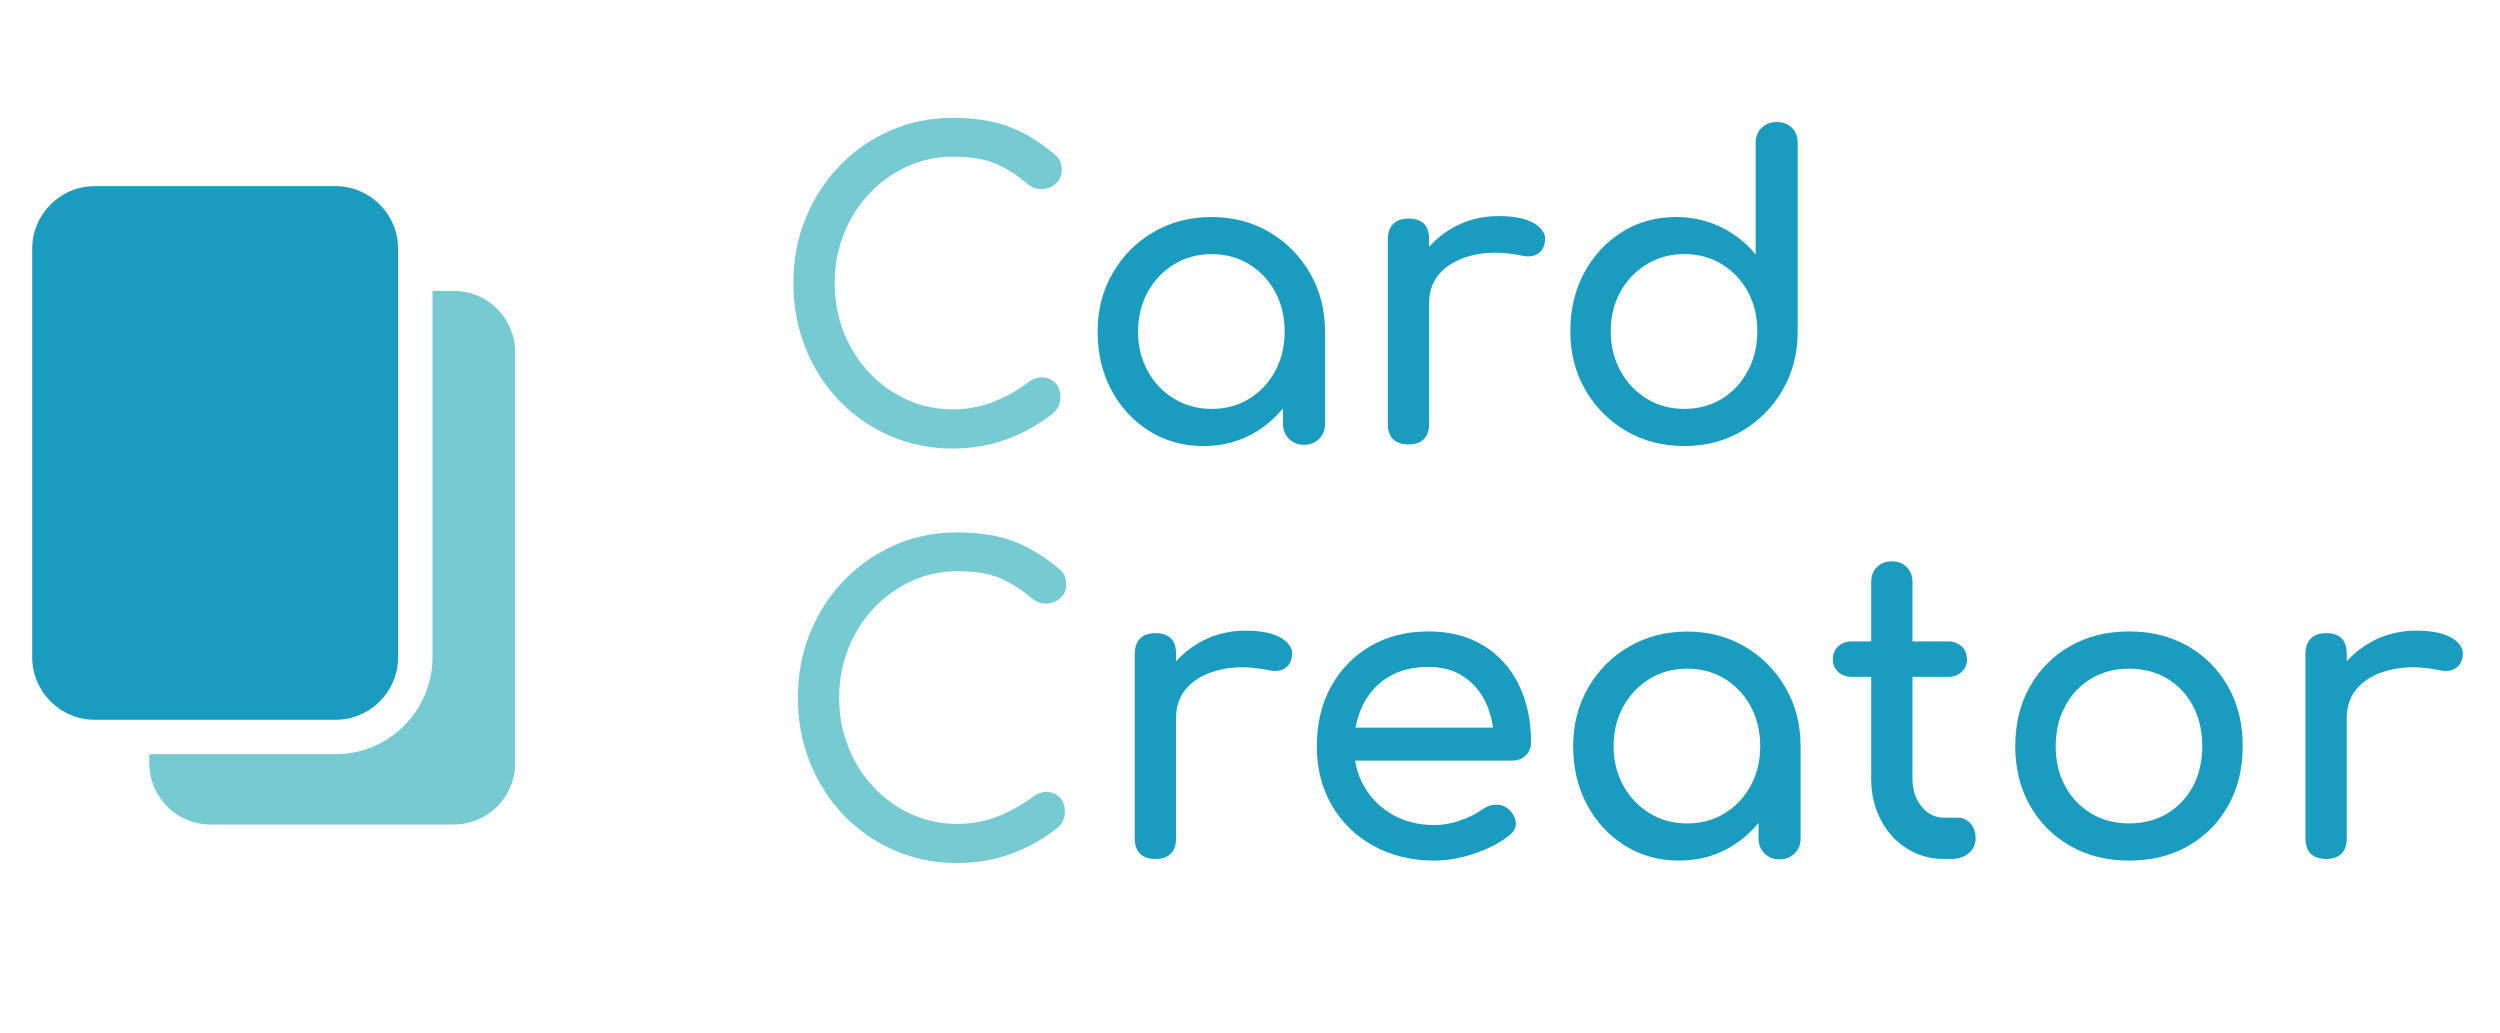
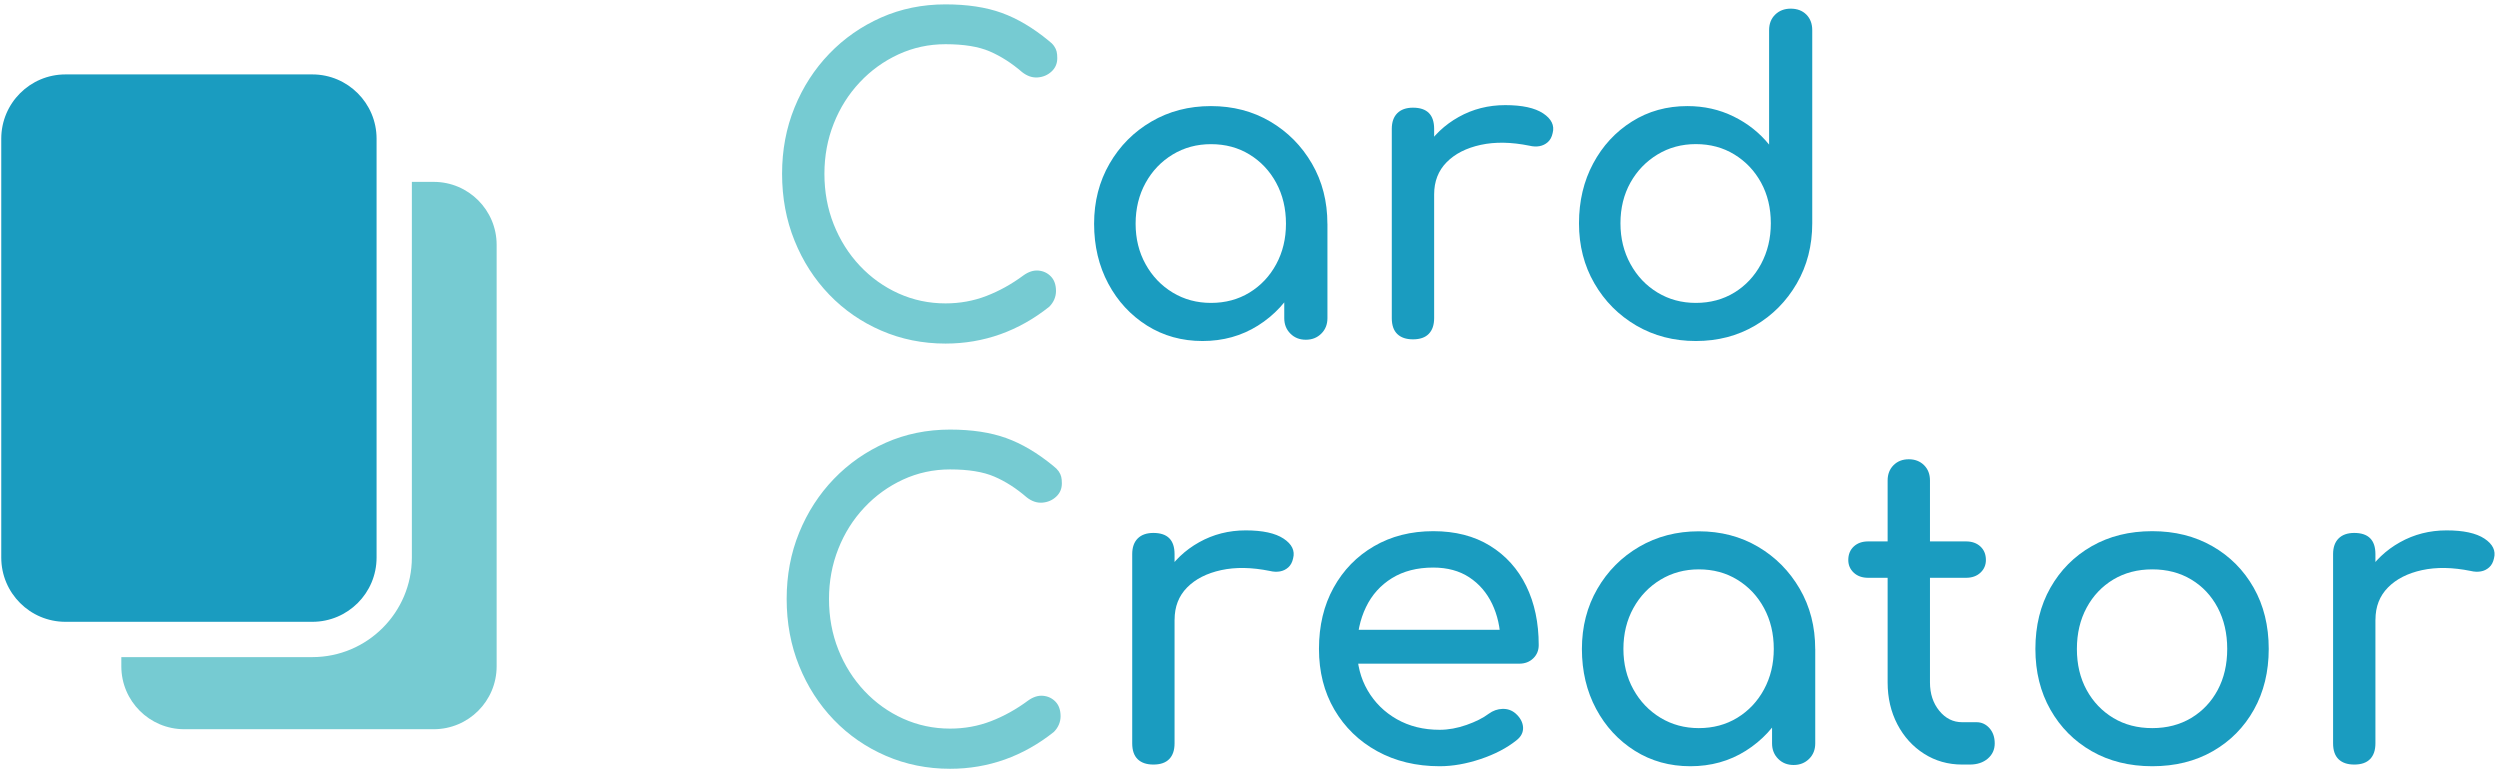
- <svg xmlns="http://www.w3.org/2000/svg" width="581.38" height="240.16">
-   <style type="text/css">.st0{fill:#76CBD2;}
- 	.st1{fill:#1A9CC0;}</style>
-   <g>
-     <rect fill="none" id="canvas_background" height="242.16" width="583.38" y="-1" x="-1" />
-   </g>
-   <g>
-     <g id="svg_1">
-       <path id="svg_2" d="m221.56,104.31c-5.18,0 -10.03,-0.98 -14.54,-2.93c-4.51,-1.95 -8.45,-4.67 -11.81,-8.16c-3.36,-3.49 -5.99,-7.57 -7.87,-12.24c-1.89,-4.67 -2.83,-9.73 -2.83,-15.17c0,-5.38 0.94,-10.38 2.83,-15.02c1.89,-4.64 4.51,-8.7 7.87,-12.19c3.36,-3.49 7.28,-6.22 11.76,-8.21c4.48,-1.98 9.34,-2.98 14.59,-2.98c4.93,0 9.17,0.64 12.72,1.92c3.55,1.28 7.12,3.39 10.7,6.34c0.51,0.38 0.91,0.78 1.2,1.2c0.29,0.42 0.48,0.83 0.58,1.25c0.1,0.42 0.14,0.91 0.14,1.49c0,1.22 -0.43,2.22 -1.3,3.02c-0.86,0.8 -1.91,1.25 -3.12,1.34c-1.22,0.1 -2.4,-0.3 -3.55,-1.2c-2.37,-2.05 -4.82,-3.61 -7.34,-4.7c-2.53,-1.09 -5.87,-1.63 -10.03,-1.63c-3.78,0 -7.33,0.77 -10.66,2.3c-3.33,1.54 -6.26,3.65 -8.78,6.34c-2.53,2.69 -4.5,5.81 -5.9,9.36c-1.41,3.55 -2.11,7.34 -2.11,11.38c0,4.1 0.7,7.92 2.11,11.47c1.41,3.55 3.38,6.67 5.9,9.36c2.53,2.69 5.46,4.79 8.78,6.29c3.33,1.5 6.88,2.26 10.66,2.26c3.26,0 6.35,-0.56 9.26,-1.68c2.91,-1.12 5.71,-2.67 8.4,-4.66c1.15,-0.83 2.29,-1.2 3.41,-1.1c1.12,0.1 2.06,0.54 2.83,1.34c0.77,0.8 1.15,1.9 1.15,3.31c0,0.64 -0.13,1.26 -0.38,1.87c-0.26,0.61 -0.64,1.17 -1.15,1.68c-3.46,2.75 -7.15,4.83 -11.09,6.24c-3.94,1.4 -8.08,2.11 -12.43,2.11z" class="st0" />
-     </g>
-     <g id="svg_3">
-       <path id="svg_4" d="m279.83,103.73c-4.67,0 -8.87,-1.17 -12.58,-3.5c-3.71,-2.34 -6.64,-5.5 -8.78,-9.5c-2.14,-4 -3.22,-8.53 -3.22,-13.58c0,-5.06 1.17,-9.6 3.5,-13.63c2.33,-4.03 5.5,-7.22 9.5,-9.55c4,-2.34 8.5,-3.5 13.49,-3.5s9.47,1.17 13.44,3.5c3.97,2.34 7.12,5.52 9.46,9.55c2.34,4.03 3.5,8.58 3.5,13.63l-3.74,0c0,5.06 -1.07,9.58 -3.22,13.58c-2.14,4 -5.07,7.17 -8.78,9.5c-3.71,2.33 -7.9,3.5 -12.57,3.5zm1.92,-8.64c3.26,0 6.17,-0.78 8.74,-2.35c2.56,-1.57 4.58,-3.71 6.05,-6.43c1.47,-2.72 2.21,-5.77 2.21,-9.17c0,-3.46 -0.74,-6.54 -2.21,-9.26c-1.47,-2.72 -3.49,-4.86 -6.05,-6.43c-2.56,-1.57 -5.47,-2.35 -8.74,-2.35c-3.2,0 -6.1,0.78 -8.69,2.35c-2.59,1.57 -4.64,3.71 -6.14,6.43c-1.5,2.72 -2.26,5.81 -2.26,9.26c0,3.39 0.75,6.45 2.26,9.17c1.5,2.72 3.55,4.86 6.14,6.43c2.59,1.57 5.49,2.35 8.69,2.35zm21.5,8.35c-1.41,0 -2.58,-0.46 -3.5,-1.39c-0.93,-0.93 -1.39,-2.1 -1.39,-3.5l0,-14.69l1.82,-10.18l7.97,3.46l0,21.41c0,1.41 -0.46,2.58 -1.39,3.5c-0.93,0.93 -2.1,1.39 -3.51,1.39z" class="st1" />
-       <path id="svg_5" d="m327.54,103.35c-1.54,0 -2.72,-0.4 -3.55,-1.2c-0.83,-0.8 -1.25,-2 -1.25,-3.6l0,-42.92c0,-1.54 0.42,-2.72 1.25,-3.55c0.83,-0.83 2.02,-1.25 3.55,-1.25c1.6,0 2.8,0.4 3.6,1.2c0.8,0.8 1.2,2 1.2,3.6l0,42.91c0,1.54 -0.4,2.72 -1.2,3.55c-0.8,0.84 -2,1.26 -3.6,1.26zm-0.1,-32.84c0,-3.84 0.94,-7.28 2.83,-10.32c1.89,-3.04 4.43,-5.46 7.63,-7.25c3.2,-1.79 6.72,-2.69 10.56,-2.69s6.7,0.62 8.59,1.87c1.89,1.25 2.61,2.74 2.16,4.46c-0.19,0.9 -0.56,1.58 -1.1,2.06c-0.54,0.48 -1.17,0.78 -1.87,0.91c-0.7,0.13 -1.47,0.1 -2.3,-0.1c-4.1,-0.83 -7.78,-0.9 -11.04,-0.19c-3.26,0.71 -5.84,2.02 -7.73,3.94c-1.89,1.92 -2.83,4.35 -2.83,7.3l-4.9,0l0,0.01z" class="st1" />
-       <path id="svg_6" d="m391.67,103.73c-4.99,0 -9.49,-1.17 -13.49,-3.5c-4,-2.34 -7.17,-5.52 -9.5,-9.55c-2.34,-4.03 -3.5,-8.58 -3.5,-13.63c0,-5.05 1.07,-9.58 3.22,-13.58c2.14,-4 5.07,-7.17 8.78,-9.5c3.71,-2.34 7.9,-3.5 12.58,-3.5c3.78,0 7.26,0.78 10.46,2.35c3.2,1.57 5.89,3.7 8.06,6.38l0,-25.93c0,-1.47 0.46,-2.65 1.39,-3.55c0.93,-0.9 2.1,-1.34 3.5,-1.34c1.47,0 2.66,0.45 3.55,1.34c0.9,0.9 1.34,2.08 1.34,3.55l0,43.78c0,5.06 -1.17,9.6 -3.5,13.63c-2.34,4.03 -5.49,7.22 -9.46,9.55c-3.96,2.33 -8.44,3.5 -13.43,3.5zm0,-8.64c3.26,0 6.17,-0.78 8.74,-2.35c2.56,-1.57 4.58,-3.73 6.05,-6.48c1.47,-2.75 2.21,-5.82 2.21,-9.22c0,-3.46 -0.74,-6.53 -2.21,-9.22c-1.47,-2.69 -3.49,-4.81 -6.05,-6.38c-2.56,-1.57 -5.47,-2.35 -8.74,-2.35c-3.2,0 -6.1,0.78 -8.69,2.35c-2.59,1.57 -4.64,3.7 -6.14,6.38c-1.5,2.69 -2.26,5.76 -2.26,9.22c0,3.39 0.75,6.47 2.26,9.22c1.5,2.75 3.55,4.91 6.14,6.48c2.59,1.57 5.49,2.35 8.69,2.35z" class="st1" />
-     </g>
-     <g id="svg_7">
-       <path id="svg_8" d="m222.6,200.71c-5.18,0 -10.03,-0.98 -14.54,-2.93c-4.51,-1.95 -8.45,-4.67 -11.81,-8.16c-3.36,-3.49 -5.98,-7.57 -7.87,-12.24c-1.89,-4.67 -2.83,-9.73 -2.83,-15.17c0,-5.38 0.94,-10.38 2.83,-15.02c1.89,-4.64 4.51,-8.7 7.87,-12.19c3.36,-3.49 7.28,-6.22 11.76,-8.21c4.48,-1.98 9.34,-2.98 14.59,-2.98c4.93,0 9.17,0.64 12.72,1.92c3.55,1.28 7.12,3.39 10.7,6.34c0.51,0.38 0.91,0.79 1.2,1.2c0.29,0.42 0.48,0.83 0.58,1.25c0.1,0.42 0.14,0.91 0.14,1.49c0,1.22 -0.43,2.22 -1.3,3.02c-0.86,0.8 -1.91,1.25 -3.12,1.34c-1.22,0.1 -2.4,-0.3 -3.55,-1.2c-2.37,-2.05 -4.82,-3.62 -7.34,-4.7c-2.53,-1.09 -5.87,-1.63 -10.03,-1.63c-3.78,0 -7.33,0.77 -10.66,2.3c-3.33,1.54 -6.26,3.65 -8.78,6.34c-2.53,2.69 -4.5,5.81 -5.9,9.36c-1.41,3.55 -2.11,7.34 -2.11,11.38c0,4.1 0.7,7.92 2.11,11.47c1.41,3.55 3.38,6.67 5.9,9.36c2.53,2.69 5.46,4.79 8.78,6.29c3.33,1.5 6.88,2.26 10.66,2.26c3.26,0 6.35,-0.56 9.26,-1.68c2.91,-1.12 5.71,-2.67 8.4,-4.66c1.15,-0.83 2.29,-1.2 3.41,-1.1c1.12,0.1 2.06,0.54 2.83,1.34c0.77,0.8 1.15,1.9 1.15,3.31c0,0.64 -0.13,1.26 -0.38,1.87c-0.26,0.61 -0.64,1.17 -1.15,1.68c-3.46,2.75 -7.15,4.83 -11.09,6.24c-3.94,1.4 -8.08,2.11 -12.43,2.11z" class="st0" />
-     </g>
-     <g id="svg_9">
-       <path id="svg_10" d="m268.69,199.75c-1.54,0 -2.72,-0.4 -3.55,-1.2c-0.83,-0.8 -1.25,-2 -1.25,-3.6l0,-42.91c0,-1.54 0.42,-2.72 1.25,-3.55c0.83,-0.83 2.02,-1.25 3.55,-1.25c1.6,0 2.8,0.4 3.6,1.2c0.8,0.8 1.2,2 1.2,3.6l0,42.91c0,1.54 -0.4,2.72 -1.2,3.55c-0.8,0.83 -2,1.25 -3.6,1.25zm-0.09,-32.83c0,-3.84 0.94,-7.28 2.83,-10.32c1.89,-3.04 4.43,-5.46 7.63,-7.25c3.2,-1.79 6.72,-2.69 10.56,-2.69s6.7,0.62 8.59,1.87c1.89,1.25 2.61,2.74 2.16,4.46c-0.19,0.9 -0.56,1.58 -1.1,2.06c-0.54,0.48 -1.17,0.79 -1.87,0.91c-0.7,0.13 -1.47,0.1 -2.3,-0.1c-4.1,-0.83 -7.78,-0.9 -11.04,-0.19c-3.26,0.71 -5.84,2.02 -7.73,3.94c-1.89,1.92 -2.83,4.35 -2.83,7.3l-4.9,0l0,0.01z" class="st1" />
-       <path id="svg_11" d="m333.59,200.13c-5.31,0 -10.03,-1.14 -14.16,-3.41c-4.13,-2.27 -7.36,-5.41 -9.7,-9.41c-2.34,-4 -3.5,-8.59 -3.5,-13.78c0,-5.25 1.1,-9.87 3.31,-13.87c2.21,-4 5.26,-7.14 9.17,-9.41c3.9,-2.27 8.38,-3.41 13.44,-3.41c4.99,0 9.28,1.1 12.86,3.31c3.58,2.21 6.32,5.25 8.21,9.12c1.89,3.87 2.83,8.34 2.83,13.39c0,1.22 -0.42,2.22 -1.25,3.02c-0.83,0.8 -1.89,1.2 -3.17,1.2l-38.69,0l0,-7.68l38.4,0l-3.94,2.69c-0.06,-3.2 -0.71,-6.06 -1.92,-8.59c-1.22,-2.53 -2.94,-4.53 -5.18,-6c-2.24,-1.47 -4.96,-2.21 -8.16,-2.21c-3.65,0 -6.77,0.8 -9.36,2.4c-2.59,1.6 -4.56,3.79 -5.9,6.58c-1.34,2.78 -2.02,5.94 -2.02,9.46c0,3.52 0.8,6.66 2.4,9.41c1.6,2.75 3.81,4.93 6.62,6.53c2.82,1.6 6.05,2.4 9.7,2.4c1.98,0 4.02,-0.37 6.1,-1.1c2.08,-0.73 3.76,-1.58 5.04,-2.54c0.96,-0.7 2,-1.07 3.12,-1.1c1.12,-0.03 2.09,0.3 2.93,1.01c1.09,0.96 1.66,2.02 1.73,3.17c0.06,1.15 -0.45,2.14 -1.54,2.98c-2.18,1.73 -4.88,3.14 -8.11,4.22c-3.23,1.08 -6.32,1.62 -9.26,1.62z" class="st1" />
-       <path id="svg_12" d="m390.42,200.13c-4.67,0 -8.87,-1.17 -12.58,-3.5c-3.71,-2.34 -6.64,-5.5 -8.78,-9.5c-2.14,-4 -3.22,-8.53 -3.22,-13.58c0,-5.06 1.17,-9.6 3.5,-13.63c2.33,-4.03 5.5,-7.22 9.5,-9.55c4,-2.33 8.5,-3.5 13.49,-3.5s9.47,1.17 13.44,3.5c3.97,2.34 7.12,5.52 9.46,9.55c2.34,4.03 3.5,8.58 3.5,13.63l-3.74,0c0,5.06 -1.07,9.58 -3.22,13.58c-2.14,4 -5.07,7.17 -8.78,9.5c-3.71,2.34 -7.9,3.5 -12.57,3.5zm1.92,-8.64c3.26,0 6.17,-0.78 8.74,-2.35c2.56,-1.57 4.58,-3.71 6.05,-6.43c1.47,-2.72 2.21,-5.78 2.21,-9.17c0,-3.46 -0.74,-6.54 -2.21,-9.26c-1.47,-2.72 -3.49,-4.86 -6.05,-6.43c-2.56,-1.57 -5.47,-2.35 -8.74,-2.35c-3.2,0 -6.1,0.78 -8.69,2.35c-2.59,1.57 -4.64,3.71 -6.14,6.43c-1.5,2.72 -2.26,5.81 -2.26,9.26c0,3.39 0.75,6.45 2.26,9.17c1.5,2.72 3.55,4.86 6.14,6.43c2.59,1.57 5.49,2.35 8.69,2.35zm21.5,8.36c-1.41,0 -2.58,-0.46 -3.5,-1.39c-0.93,-0.93 -1.39,-2.1 -1.39,-3.5l0,-14.69l1.82,-10.18l7.97,3.46l0,21.41c0,1.41 -0.46,2.58 -1.39,3.5c-0.93,0.92 -2.1,1.39 -3.51,1.39z" class="st1" />
-       <path id="svg_13" d="m430.74,157.41c-1.34,0 -2.43,-0.38 -3.26,-1.15c-0.83,-0.77 -1.25,-1.73 -1.25,-2.88c0,-1.28 0.42,-2.3 1.25,-3.07c0.83,-0.77 1.92,-1.15 3.26,-1.15l22.18,0c1.34,0 2.43,0.38 3.26,1.15c0.83,0.77 1.25,1.79 1.25,3.07c0,1.15 -0.42,2.11 -1.25,2.88c-0.83,0.77 -1.92,1.15 -3.26,1.15l-22.18,0zm21.31,42.34c-3.2,0 -6.08,-0.82 -8.64,-2.45s-4.58,-3.86 -6.05,-6.67c-1.47,-2.82 -2.21,-5.98 -2.21,-9.5l0,-45.79c0,-1.41 0.45,-2.56 1.34,-3.46c0.9,-0.9 2.05,-1.34 3.46,-1.34c1.41,0 2.56,0.45 3.46,1.34c0.9,0.9 1.34,2.05 1.34,3.46l0,45.79c0,2.56 0.7,4.7 2.11,6.43c1.41,1.73 3.14,2.59 5.18,2.59l3.26,0c1.15,0 2.13,0.45 2.93,1.34c0.8,0.9 1.2,2.05 1.2,3.46c0,1.41 -0.53,2.56 -1.58,3.46c-1.06,0.9 -2.42,1.34 -4.08,1.34l-1.72,0z" class="st1" />
-       <path id="svg_14" d="m495.15,200.13c-5.18,0 -9.76,-1.14 -13.73,-3.41c-3.97,-2.27 -7.09,-5.41 -9.36,-9.41c-2.27,-4 -3.41,-8.59 -3.41,-13.78c0,-5.25 1.14,-9.87 3.41,-13.87c2.27,-4 5.39,-7.14 9.36,-9.41c3.97,-2.27 8.54,-3.41 13.73,-3.41c5.12,0 9.66,1.14 13.63,3.41c3.97,2.27 7.09,5.41 9.36,9.41c2.27,4 3.41,8.63 3.41,13.87c0,5.18 -1.12,9.78 -3.36,13.78c-2.24,4 -5.34,7.14 -9.31,9.41c-3.97,2.28 -8.54,3.41 -13.73,3.41zm0,-8.64c3.33,0 6.27,-0.77 8.83,-2.3c2.56,-1.54 4.56,-3.65 6,-6.34c1.44,-2.69 2.16,-5.79 2.16,-9.31c0,-3.52 -0.72,-6.64 -2.16,-9.36c-1.44,-2.72 -3.44,-4.85 -6,-6.38c-2.56,-1.54 -5.5,-2.3 -8.83,-2.3c-3.33,0 -6.27,0.77 -8.83,2.3c-2.56,1.54 -4.58,3.66 -6.05,6.38c-1.47,2.72 -2.21,5.84 -2.21,9.36c0,3.52 0.73,6.62 2.21,9.31c1.47,2.69 3.49,4.8 6.05,6.34c2.56,1.54 5.5,2.3 8.83,2.3z" class="st1" />
-       <path id="svg_15" d="m540.94,199.75c-1.54,0 -2.72,-0.4 -3.55,-1.2c-0.83,-0.8 -1.25,-2 -1.25,-3.6l0,-42.91c0,-1.54 0.42,-2.72 1.25,-3.55c0.83,-0.83 2.02,-1.25 3.55,-1.25c1.6,0 2.8,0.4 3.6,1.2c0.8,0.8 1.2,2 1.2,3.6l0,42.91c0,1.54 -0.4,2.72 -1.2,3.55c-0.8,0.83 -2,1.25 -3.6,1.25zm-0.09,-32.83c0,-3.84 0.94,-7.28 2.83,-10.32c1.89,-3.04 4.43,-5.46 7.63,-7.25c3.2,-1.79 6.72,-2.69 10.56,-2.69s6.7,0.62 8.59,1.87c1.89,1.25 2.61,2.74 2.16,4.46c-0.19,0.9 -0.56,1.58 -1.1,2.06c-0.54,0.48 -1.17,0.79 -1.87,0.91c-0.7,0.13 -1.47,0.1 -2.3,-0.1c-4.1,-0.83 -7.78,-0.9 -11.04,-0.19c-3.26,0.71 -5.84,2.02 -7.73,3.94c-1.89,1.92 -2.83,4.35 -2.83,7.3l-4.9,0l0,0.01z" class="st1" />
-     </g>
-     <path id="svg_16" d="m119.8,81.92l0,95.55c0,7.89 -6.39,14.27 -14.27,14.27l-56.55,0c-7.88,0 -14.27,-6.38 -14.27,-14.27l0,-2.08l43.3,0c12.45,0 22.57,-10.13 22.57,-22.57l0,-85.17l4.95,0c7.88,0 14.27,6.39 14.27,14.27z" class="st0" />
-     <path id="svg_17" d="m92.58,57.86l0,94.96c0,8.05 -6.52,14.57 -14.57,14.57l-55.96,0c-8.04,0 -14.56,-6.52 -14.56,-14.57l0,-94.96c0,-8.04 6.52,-14.57 14.56,-14.57l55.96,0c8.05,0 14.57,6.54 14.57,14.57z" class="st1" />
-   </g>
+ <svg xmlns="http://www.w3.org/2000/svg" width="236" height="73" viewBox="0 0 236 73" fill="none">
+   <path d="M89.255 32.434C87.098 32.434 85.079 32.026 83.201 31.213C81.323 30.402 79.682 29.269 78.283 27.816C76.884 26.363 75.789 24.664 75.006 22.719C74.219 20.775 73.828 18.668 73.828 16.402C73.828 14.162 74.219 12.08 75.006 10.148C75.793 8.216 76.884 6.526 78.283 5.073C79.682 3.619 81.315 2.483 83.18 1.654C85.045 0.83 87.069 0.413 89.255 0.413C91.308 0.413 93.073 0.68 94.552 1.213C96.03 1.746 97.516 2.624 99.007 3.853C99.219 4.011 99.386 4.177 99.507 4.352C99.627 4.527 99.707 4.698 99.748 4.873C99.79 5.048 99.806 5.252 99.806 5.493C99.806 6.001 99.627 6.418 99.265 6.751C98.907 7.084 98.47 7.271 97.966 7.309C97.458 7.35 96.967 7.184 96.488 6.809C95.501 5.955 94.481 5.306 93.431 4.852C92.378 4.398 90.987 4.173 89.255 4.173C87.681 4.173 86.203 4.494 84.816 5.131C83.43 5.772 82.21 6.651 81.16 7.771C80.107 8.891 79.287 10.19 78.704 11.668C78.117 13.146 77.825 14.725 77.825 16.407C77.825 18.114 78.117 19.704 78.704 21.183C79.291 22.661 80.111 23.96 81.16 25.08C82.214 26.2 83.434 27.075 84.816 27.699C86.203 28.324 87.681 28.64 89.255 28.64C90.612 28.64 91.899 28.407 93.111 27.941C94.323 27.474 95.488 26.829 96.609 26C97.087 25.655 97.562 25.501 98.028 25.542C98.495 25.584 98.886 25.767 99.207 26.1C99.527 26.433 99.686 26.891 99.686 27.479C99.686 27.745 99.632 28.003 99.527 28.257C99.419 28.511 99.261 28.744 99.049 28.957C97.608 30.102 96.071 30.968 94.431 31.555C92.79 32.138 91.066 32.434 89.255 32.434Z" fill="#76CBD2" />
+   <path d="M113.518 32.192C111.574 32.192 109.825 31.705 108.28 30.735C106.735 29.76 105.515 28.445 104.624 26.779C103.733 25.113 103.283 23.227 103.283 21.124C103.283 19.017 103.771 17.127 104.741 15.449C105.711 13.771 107.031 12.443 108.696 11.473C110.362 10.498 112.236 10.015 114.313 10.015C116.391 10.015 118.257 10.502 119.91 11.473C121.563 12.447 122.874 13.771 123.849 15.449C124.823 17.127 125.306 19.022 125.306 21.124H123.749C123.749 23.231 123.303 25.113 122.408 26.779C121.517 28.445 120.297 29.765 118.752 30.735C117.207 31.705 115.463 32.192 113.518 32.192ZM114.318 28.594C115.675 28.594 116.887 28.27 117.957 27.616C119.023 26.962 119.864 26.071 120.476 24.939C121.088 23.806 121.396 22.536 121.396 21.12C121.396 19.68 121.088 18.397 120.476 17.265C119.864 16.132 119.023 15.241 117.957 14.587C116.891 13.933 115.679 13.609 114.318 13.609C112.985 13.609 111.778 13.933 110.699 14.587C109.621 15.241 108.767 16.132 108.143 17.265C107.518 18.397 107.202 19.684 107.202 21.12C107.202 22.532 107.514 23.806 108.143 24.939C108.767 26.071 109.621 26.962 110.699 27.616C111.778 28.27 112.985 28.594 114.318 28.594ZM123.27 32.071C122.683 32.071 122.196 31.88 121.813 31.492C121.425 31.105 121.234 30.618 121.234 30.035V23.918L121.992 19.68L125.31 21.12V30.035C125.31 30.622 125.119 31.109 124.732 31.492C124.344 31.88 123.857 32.071 123.27 32.071Z" fill="#1A9CC0" />
+   <path d="M133.384 32.034C132.743 32.034 132.252 31.867 131.906 31.534C131.56 31.201 131.385 30.701 131.385 30.035V12.164C131.385 11.523 131.56 11.031 131.906 10.685C132.252 10.34 132.747 10.165 133.384 10.165C134.05 10.165 134.55 10.332 134.883 10.665C135.216 10.998 135.383 11.498 135.383 12.164V30.031C135.383 30.672 135.216 31.163 134.883 31.509C134.55 31.859 134.05 32.034 133.384 32.034ZM133.343 18.36C133.343 16.761 133.734 15.328 134.521 14.062C135.308 12.797 136.366 11.789 137.698 11.044C139.03 10.298 140.496 9.924 142.095 9.924C143.694 9.924 144.885 10.182 145.672 10.702C146.459 11.223 146.759 11.843 146.571 12.559C146.492 12.934 146.338 13.217 146.113 13.417C145.888 13.617 145.626 13.742 145.335 13.796C145.043 13.85 144.722 13.838 144.377 13.754C142.67 13.409 141.137 13.38 139.78 13.675C138.422 13.971 137.348 14.516 136.561 15.316C135.774 16.115 135.383 17.127 135.383 18.355H133.343V18.36Z" fill="#1A9CC0" />
+   <path d="M160.087 32.192C158.009 32.192 156.136 31.705 154.47 30.735C152.805 29.76 151.485 28.436 150.514 26.758C149.54 25.08 149.057 23.186 149.057 21.083C149.057 18.98 149.503 17.094 150.398 15.428C151.289 13.763 152.509 12.443 154.054 11.473C155.598 10.498 157.343 10.015 159.292 10.015C160.866 10.015 162.315 10.34 163.647 10.994C164.98 11.647 166.1 12.534 167.003 13.65V2.853C167.003 2.241 167.195 1.75 167.582 1.375C167.969 1 168.457 0.817 169.04 0.817C169.652 0.817 170.147 1.004 170.518 1.375C170.892 1.75 171.076 2.241 171.076 2.853V21.083C171.076 23.19 170.588 25.08 169.618 26.758C168.644 28.436 167.332 29.765 165.679 30.735C164.03 31.705 162.165 32.192 160.087 32.192ZM160.087 28.594C161.445 28.594 162.656 28.27 163.726 27.616C164.792 26.962 165.633 26.063 166.246 24.918C166.858 23.773 167.166 22.494 167.166 21.079C167.166 19.638 166.858 18.36 166.246 17.239C165.633 16.119 164.792 15.237 163.726 14.583C162.66 13.929 161.449 13.604 160.087 13.604C158.755 13.604 157.547 13.929 156.469 14.583C155.39 15.237 154.537 16.123 153.912 17.239C153.288 18.36 152.971 19.638 152.971 21.079C152.971 22.49 153.283 23.773 153.912 24.918C154.537 26.063 155.39 26.962 156.469 27.616C157.547 28.27 158.755 28.594 160.087 28.594Z" fill="#1A9CC0" />
+   <path d="M89.688 72.573C87.531 72.573 85.512 72.165 83.634 71.353C81.756 70.541 80.115 69.409 78.716 67.956C77.317 66.502 76.226 64.804 75.439 62.859C74.652 60.914 74.261 58.808 74.261 56.542C74.261 54.302 74.652 52.22 75.439 50.288C76.226 48.356 77.317 46.666 78.716 45.212C80.115 43.759 81.748 42.623 83.613 41.794C85.478 40.969 87.502 40.553 89.688 40.553C91.741 40.553 93.507 40.82 94.985 41.353C96.463 41.886 97.949 42.764 99.44 43.992C99.652 44.151 99.819 44.321 99.94 44.492C100.06 44.667 100.14 44.838 100.181 45.013C100.223 45.188 100.239 45.392 100.239 45.633C100.239 46.141 100.06 46.557 99.698 46.891C99.34 47.224 98.903 47.411 98.399 47.449C97.891 47.49 97.4 47.324 96.921 46.949C95.934 46.095 94.914 45.441 93.865 44.992C92.811 44.538 91.42 44.313 89.688 44.313C88.114 44.313 86.636 44.634 85.249 45.271C83.863 45.912 82.643 46.791 81.594 47.911C80.54 49.031 79.72 50.33 79.137 51.808C78.55 53.286 78.258 54.864 78.258 56.547C78.258 58.254 78.55 59.844 79.137 61.323C79.724 62.801 80.544 64.1 81.594 65.22C82.647 66.34 83.867 67.215 85.249 67.839C86.636 68.464 88.114 68.78 89.688 68.78C91.046 68.78 92.332 68.547 93.544 68.081C94.756 67.614 95.921 66.969 97.042 66.14C97.52 65.795 97.995 65.641 98.462 65.682C98.928 65.724 99.319 65.907 99.64 66.24C99.96 66.573 100.119 67.031 100.119 67.618C100.119 67.885 100.065 68.143 99.96 68.397C99.852 68.651 99.694 68.884 99.482 69.097C98.041 70.242 96.504 71.108 94.864 71.695C93.223 72.278 91.499 72.573 89.688 72.573Z" fill="#76CBD2" />
+   <path d="M108.88 72.174C108.238 72.174 107.747 72.007 107.401 71.674C107.056 71.341 106.881 70.841 106.881 70.175V52.308C106.881 51.667 107.056 51.175 107.401 50.83C107.747 50.484 108.243 50.309 108.88 50.309C109.546 50.309 110.046 50.476 110.379 50.809C110.712 51.142 110.878 51.642 110.878 52.308V70.175C110.878 70.816 110.712 71.308 110.379 71.653C110.046 71.999 109.546 72.174 108.88 72.174ZM108.842 58.504C108.842 56.905 109.234 55.472 110.021 54.206C110.808 52.941 111.865 51.933 113.198 51.188C114.53 50.442 115.996 50.068 117.595 50.068C119.194 50.068 120.384 50.326 121.171 50.846C121.958 51.367 122.258 51.987 122.071 52.703C121.992 53.078 121.838 53.361 121.613 53.561C121.388 53.761 121.126 53.89 120.834 53.94C120.543 53.994 120.222 53.982 119.876 53.898C118.169 53.553 116.637 53.524 115.28 53.819C113.922 54.115 112.848 54.66 112.061 55.46C111.274 56.259 110.882 57.271 110.882 58.499H108.842V58.504Z" fill="#1A9CC0" />
+   <path d="M135.903 72.332C133.692 72.332 131.727 71.857 130.007 70.912C128.288 69.967 126.943 68.659 125.968 66.994C124.994 65.328 124.511 63.417 124.511 61.256C124.511 59.07 124.969 57.146 125.889 55.481C126.809 53.815 128.079 52.508 129.708 51.562C131.331 50.617 133.197 50.143 135.304 50.143C137.382 50.143 139.168 50.601 140.659 51.521C142.149 52.441 143.29 53.707 144.077 55.318C144.864 56.93 145.255 58.791 145.255 60.894C145.255 61.402 145.081 61.818 144.735 62.151C144.389 62.484 143.948 62.651 143.415 62.651H127.305V59.453H143.294L141.654 60.573C141.629 59.241 141.358 58.05 140.854 56.996C140.346 55.943 139.63 55.11 138.697 54.498C137.765 53.886 136.632 53.578 135.3 53.578C133.78 53.578 132.481 53.911 131.402 54.577C130.324 55.243 129.503 56.155 128.946 57.317C128.388 58.474 128.104 59.79 128.104 61.256C128.104 62.722 128.438 64.029 129.104 65.174C129.77 66.319 130.69 67.227 131.86 67.893C133.034 68.559 134.379 68.893 135.899 68.893C136.724 68.893 137.573 68.739 138.439 68.434C139.305 68.131 140.005 67.777 140.538 67.377C140.938 67.085 141.371 66.931 141.837 66.919C142.303 66.906 142.707 67.044 143.057 67.339C143.511 67.739 143.748 68.18 143.777 68.659C143.802 69.138 143.59 69.55 143.136 69.9C142.228 70.621 141.104 71.208 139.759 71.657C138.414 72.107 137.128 72.332 135.903 72.332Z" fill="#1A9CC0" />
+   <path d="M159.567 72.332C157.622 72.332 155.873 71.845 154.329 70.875C152.784 69.9 151.564 68.584 150.673 66.919C149.782 65.253 149.332 63.367 149.332 61.264C149.332 59.157 149.819 57.267 150.789 55.589C151.759 53.911 153.079 52.583 154.745 51.612C156.411 50.642 158.284 50.155 160.362 50.155C162.44 50.155 164.305 50.642 165.958 51.612C167.611 52.587 168.923 53.911 169.897 55.589C170.872 57.267 171.355 59.161 171.355 61.264H169.797C169.797 63.371 169.352 65.253 168.457 66.919C167.566 68.584 166.346 69.904 164.801 70.875C163.256 71.849 161.511 72.332 159.567 72.332ZM160.366 68.734C161.724 68.734 162.935 68.409 164.005 67.756C165.071 67.102 165.913 66.211 166.525 65.078C167.137 63.946 167.445 62.672 167.445 61.26C167.445 59.819 167.137 58.537 166.525 57.404C165.913 56.272 165.071 55.381 164.005 54.727C162.939 54.073 161.728 53.748 160.366 53.748C159.034 53.748 157.826 54.073 156.748 54.727C155.669 55.381 154.816 56.272 154.191 57.404C153.567 58.537 153.25 59.824 153.25 61.26C153.25 62.672 153.562 63.946 154.191 65.078C154.816 66.211 155.669 67.102 156.748 67.756C157.826 68.409 159.034 68.734 160.366 68.734ZM169.319 72.215C168.731 72.215 168.244 72.024 167.861 71.636C167.474 71.249 167.282 70.762 167.282 70.179V64.062L168.04 59.824L171.359 61.264V70.179C171.359 70.766 171.167 71.254 170.78 71.636C170.393 72.02 169.906 72.215 169.319 72.215Z" fill="#1A9CC0" />
+   <path d="M176.356 54.544C175.798 54.544 175.344 54.386 174.998 54.065C174.653 53.744 174.478 53.345 174.478 52.866C174.478 52.333 174.653 51.908 174.998 51.587C175.344 51.267 175.798 51.109 176.356 51.109H185.591C186.149 51.109 186.603 51.267 186.949 51.587C187.294 51.908 187.469 52.333 187.469 52.866C187.469 53.345 187.294 53.744 186.949 54.065C186.603 54.386 186.149 54.544 185.591 54.544H176.356ZM185.229 72.174C183.896 72.174 182.697 71.832 181.631 71.153C180.565 70.475 179.724 69.546 179.112 68.376C178.5 67.202 178.192 65.886 178.192 64.421V45.354C178.192 44.767 178.379 44.288 178.75 43.913C179.125 43.539 179.603 43.355 180.191 43.355C180.778 43.355 181.256 43.543 181.631 43.913C182.006 44.288 182.189 44.767 182.189 45.354V64.421C182.189 65.487 182.481 66.378 183.068 67.098C183.655 67.818 184.375 68.176 185.225 68.176H186.582C187.061 68.176 187.469 68.364 187.802 68.734C188.135 69.109 188.302 69.588 188.302 70.175C188.302 70.762 188.081 71.241 187.644 71.616C187.203 71.99 186.636 72.174 185.945 72.174H185.229Z" fill="#1A9CC0" />
+   <path d="M203.175 72.332C201.018 72.332 199.111 71.857 197.458 70.912C195.805 69.967 194.506 68.659 193.561 66.994C192.615 65.328 192.141 63.417 192.141 61.256C192.141 59.07 192.615 57.146 193.561 55.481C194.506 53.815 195.805 52.508 197.458 51.562C199.111 50.617 201.014 50.143 203.175 50.143C205.307 50.143 207.197 50.617 208.85 51.562C210.503 52.508 211.803 53.815 212.748 55.481C213.693 57.146 214.168 59.074 214.168 61.256C214.168 63.413 213.701 65.328 212.769 66.994C211.836 68.659 210.545 69.967 208.892 70.912C207.239 71.861 205.336 72.332 203.175 72.332ZM203.175 68.734C204.562 68.734 205.786 68.414 206.852 67.777C207.918 67.135 208.75 66.257 209.35 65.137C209.95 64.017 210.249 62.726 210.249 61.26C210.249 59.794 209.95 58.495 209.35 57.363C208.75 56.23 207.918 55.343 206.852 54.706C205.786 54.065 204.562 53.748 203.175 53.748C201.788 53.748 200.564 54.069 199.498 54.706C198.432 55.347 197.591 56.23 196.979 57.363C196.367 58.495 196.059 59.794 196.059 61.26C196.059 62.726 196.363 64.017 196.979 65.137C197.591 66.257 198.432 67.135 199.498 67.777C200.564 68.418 201.788 68.734 203.175 68.734Z" fill="#1A9CC0" />
+   <path d="M222.242 72.174C221.6 72.174 221.109 72.007 220.763 71.674C220.418 71.341 220.243 70.841 220.243 70.175V52.308C220.243 51.667 220.418 51.175 220.763 50.83C221.109 50.484 221.605 50.309 222.242 50.309C222.908 50.309 223.407 50.476 223.741 50.809C224.074 51.142 224.24 51.642 224.24 52.308V70.175C224.24 70.816 224.074 71.308 223.741 71.653C223.407 71.999 222.908 72.174 222.242 72.174ZM222.204 58.504C222.204 56.905 222.596 55.472 223.382 54.206C224.169 52.941 225.227 51.933 226.56 51.188C227.892 50.442 229.358 50.068 230.957 50.068C232.556 50.068 233.746 50.326 234.533 50.846C235.32 51.367 235.62 51.987 235.433 52.703C235.354 53.078 235.2 53.361 234.975 53.561C234.75 53.761 234.488 53.89 234.196 53.94C233.905 53.994 233.584 53.982 233.238 53.898C231.531 53.553 229.999 53.524 228.641 53.819C227.284 54.115 226.21 54.66 225.423 55.46C224.636 56.259 224.244 57.271 224.244 58.499H222.204V58.504Z" fill="#1A9CC0" />
+   <path d="M46.883 23.111V62.897C46.883 66.182 44.223 68.838 40.941 68.838H17.395C14.114 68.838 11.453 66.182 11.453 62.897V62.031H29.483C34.667 62.031 38.88 57.812 38.88 52.633V17.169H40.941C44.223 17.169 46.883 19.829 46.883 23.111Z" fill="#76CBD2" />
+   <path d="M35.549 13.092V52.633C35.549 55.984 32.834 58.699 29.483 58.699H6.181C2.834 58.699 0.119 55.984 0.119 52.633V13.092C0.119 9.744 2.834 7.025 6.181 7.025H29.483C32.834 7.025 35.549 9.749 35.549 13.092Z" fill="#1A9CC0" />
</svg>
